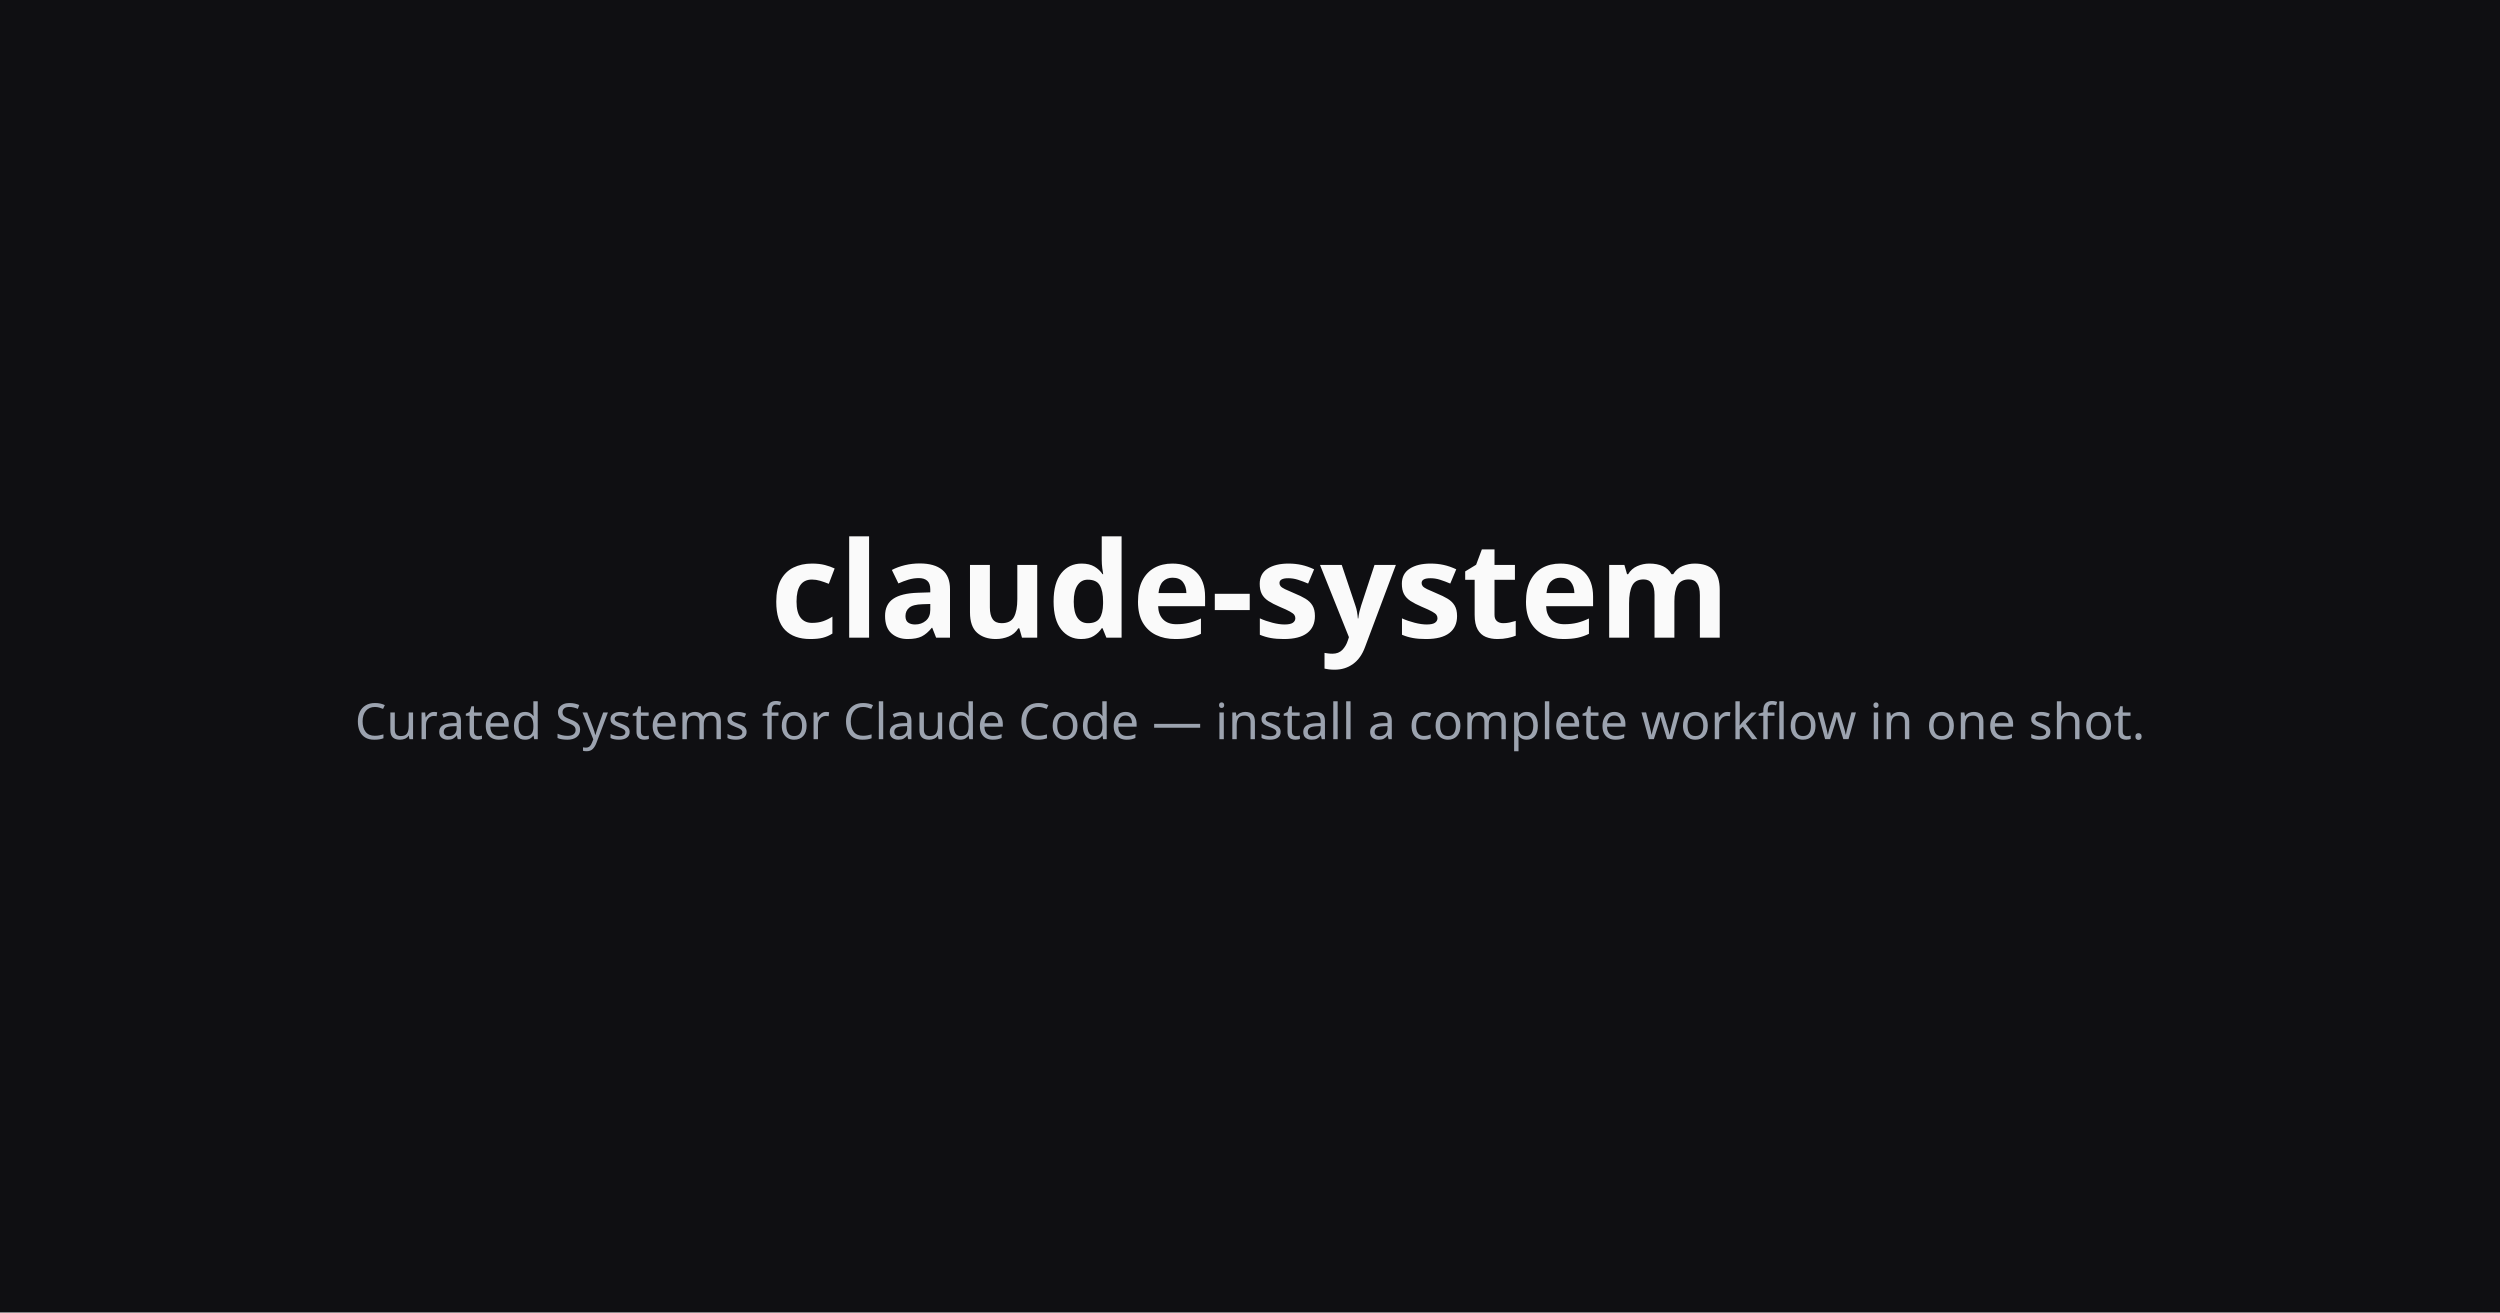
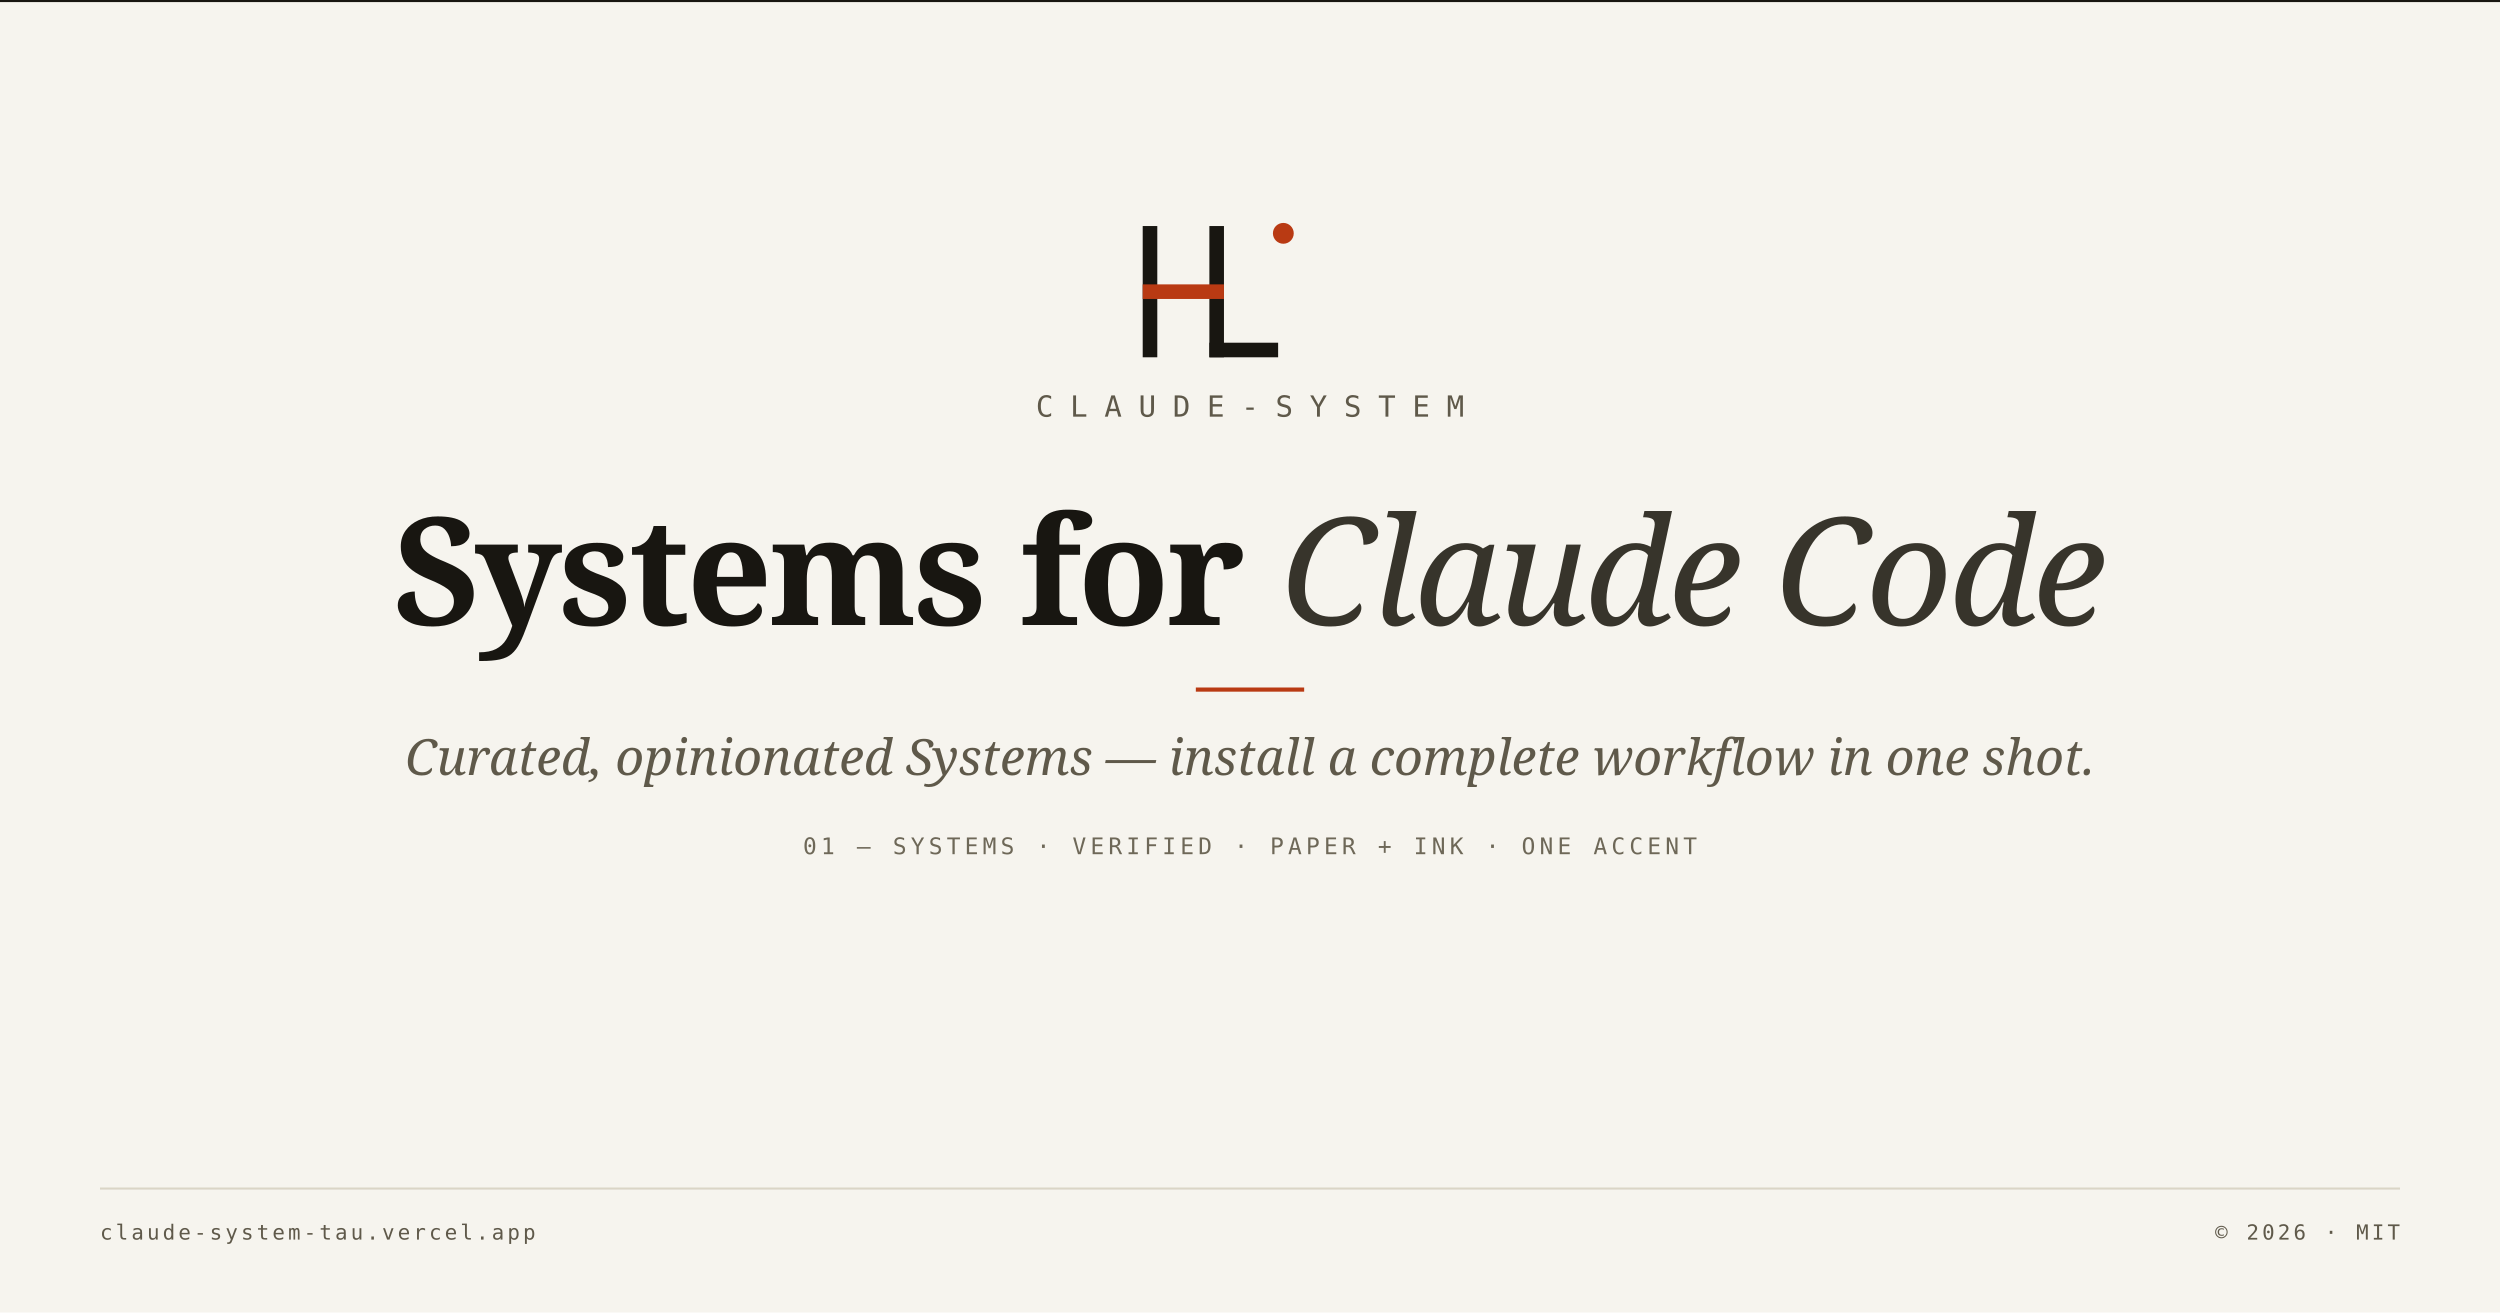
- <svg xmlns="http://www.w3.org/2000/svg" width="1200" height="630" viewBox="0 0 1200 630">
-   <rect width="1200" height="630" fill="#0f0f12" />
-   <text x="50%" y="45%" dominant-baseline="middle" text-anchor="middle" font-family="system-ui, sans-serif" font-size="64" font-weight="800" fill="#fafafa">claude-system</text>
-   <text x="50%" y="55%" dominant-baseline="middle" text-anchor="middle" font-family="system-ui, sans-serif" font-size="24" fill="#9ca3af">Curated Systems for Claude Code — install a complete workflow in one shot.</text>
+ <svg xmlns="http://www.w3.org/2000/svg" width="1200" height="630" viewBox="0 0 1200 630" role="img" aria-labelledby="title desc">
+   <rect width="1200" height="630" fill="#F6F4EE" />
+   <rect x="0" y="0" width="1200" height="1" fill="#181611" />
+   <g transform="translate(584,140)">
+     <path d="M -32 -28 V 28" stroke="#181611" stroke-width="7" stroke-linecap="square" />
+     <path d="M 0 -28 V 28" stroke="#181611" stroke-width="7" stroke-linecap="square" />
+     <path d="M -32 0 H 0" stroke="#B93A13" stroke-width="7" stroke-linecap="square" />
+     <path d="M 0 28 H 26" stroke="#181611" stroke-width="7" stroke-linecap="square" />
+     <circle cx="32" cy="-28" r="5" fill="#B93A13" />
+   </g>
+   <text x="600" y="200" text-anchor="middle" font-family="Space Mono, monospace" font-size="14" letter-spacing="8" fill="#5F594A">CLAUDE-SYSTEM</text>
+   <text x="600" y="300" text-anchor="middle" font-family="Fraunces, Georgia, serif" font-size="72" font-weight="600" letter-spacing="-1.5" fill="#181611">Systems for <tspan font-style="italic" font-weight="400" fill="#37342B">Claude Code</tspan>
+   </text>
+   <rect x="574" y="330" width="52" height="2" fill="#B93A13" />
+   <text x="600" y="372" text-anchor="middle" font-family="Fraunces, Georgia, serif" font-size="24" font-style="italic" fill="#5F594A">Curated, opinionated Systems — install a complete workflow in one shot.</text>
+   <text x="600" y="410" text-anchor="middle" font-family="Space Mono, monospace" font-size="11" letter-spacing="2" fill="#6E6858">01 — SYSTEMS · VERIFIED · PAPER + INK · ONE ACCENT</text>
+   <rect x="48" y="570" width="1104" height="1" fill="#DAD5C6" />
+   <text x="48" y="595" font-family="Space Mono, monospace" font-size="10" letter-spacing="1.5" fill="#5F594A">claude-system-tau.vercel.app</text>
+   <text x="1152" y="595" text-anchor="end" font-family="Space Mono, monospace" font-size="10" letter-spacing="1.5" fill="#5F594A">© 2026 · MIT</text>
</svg>
